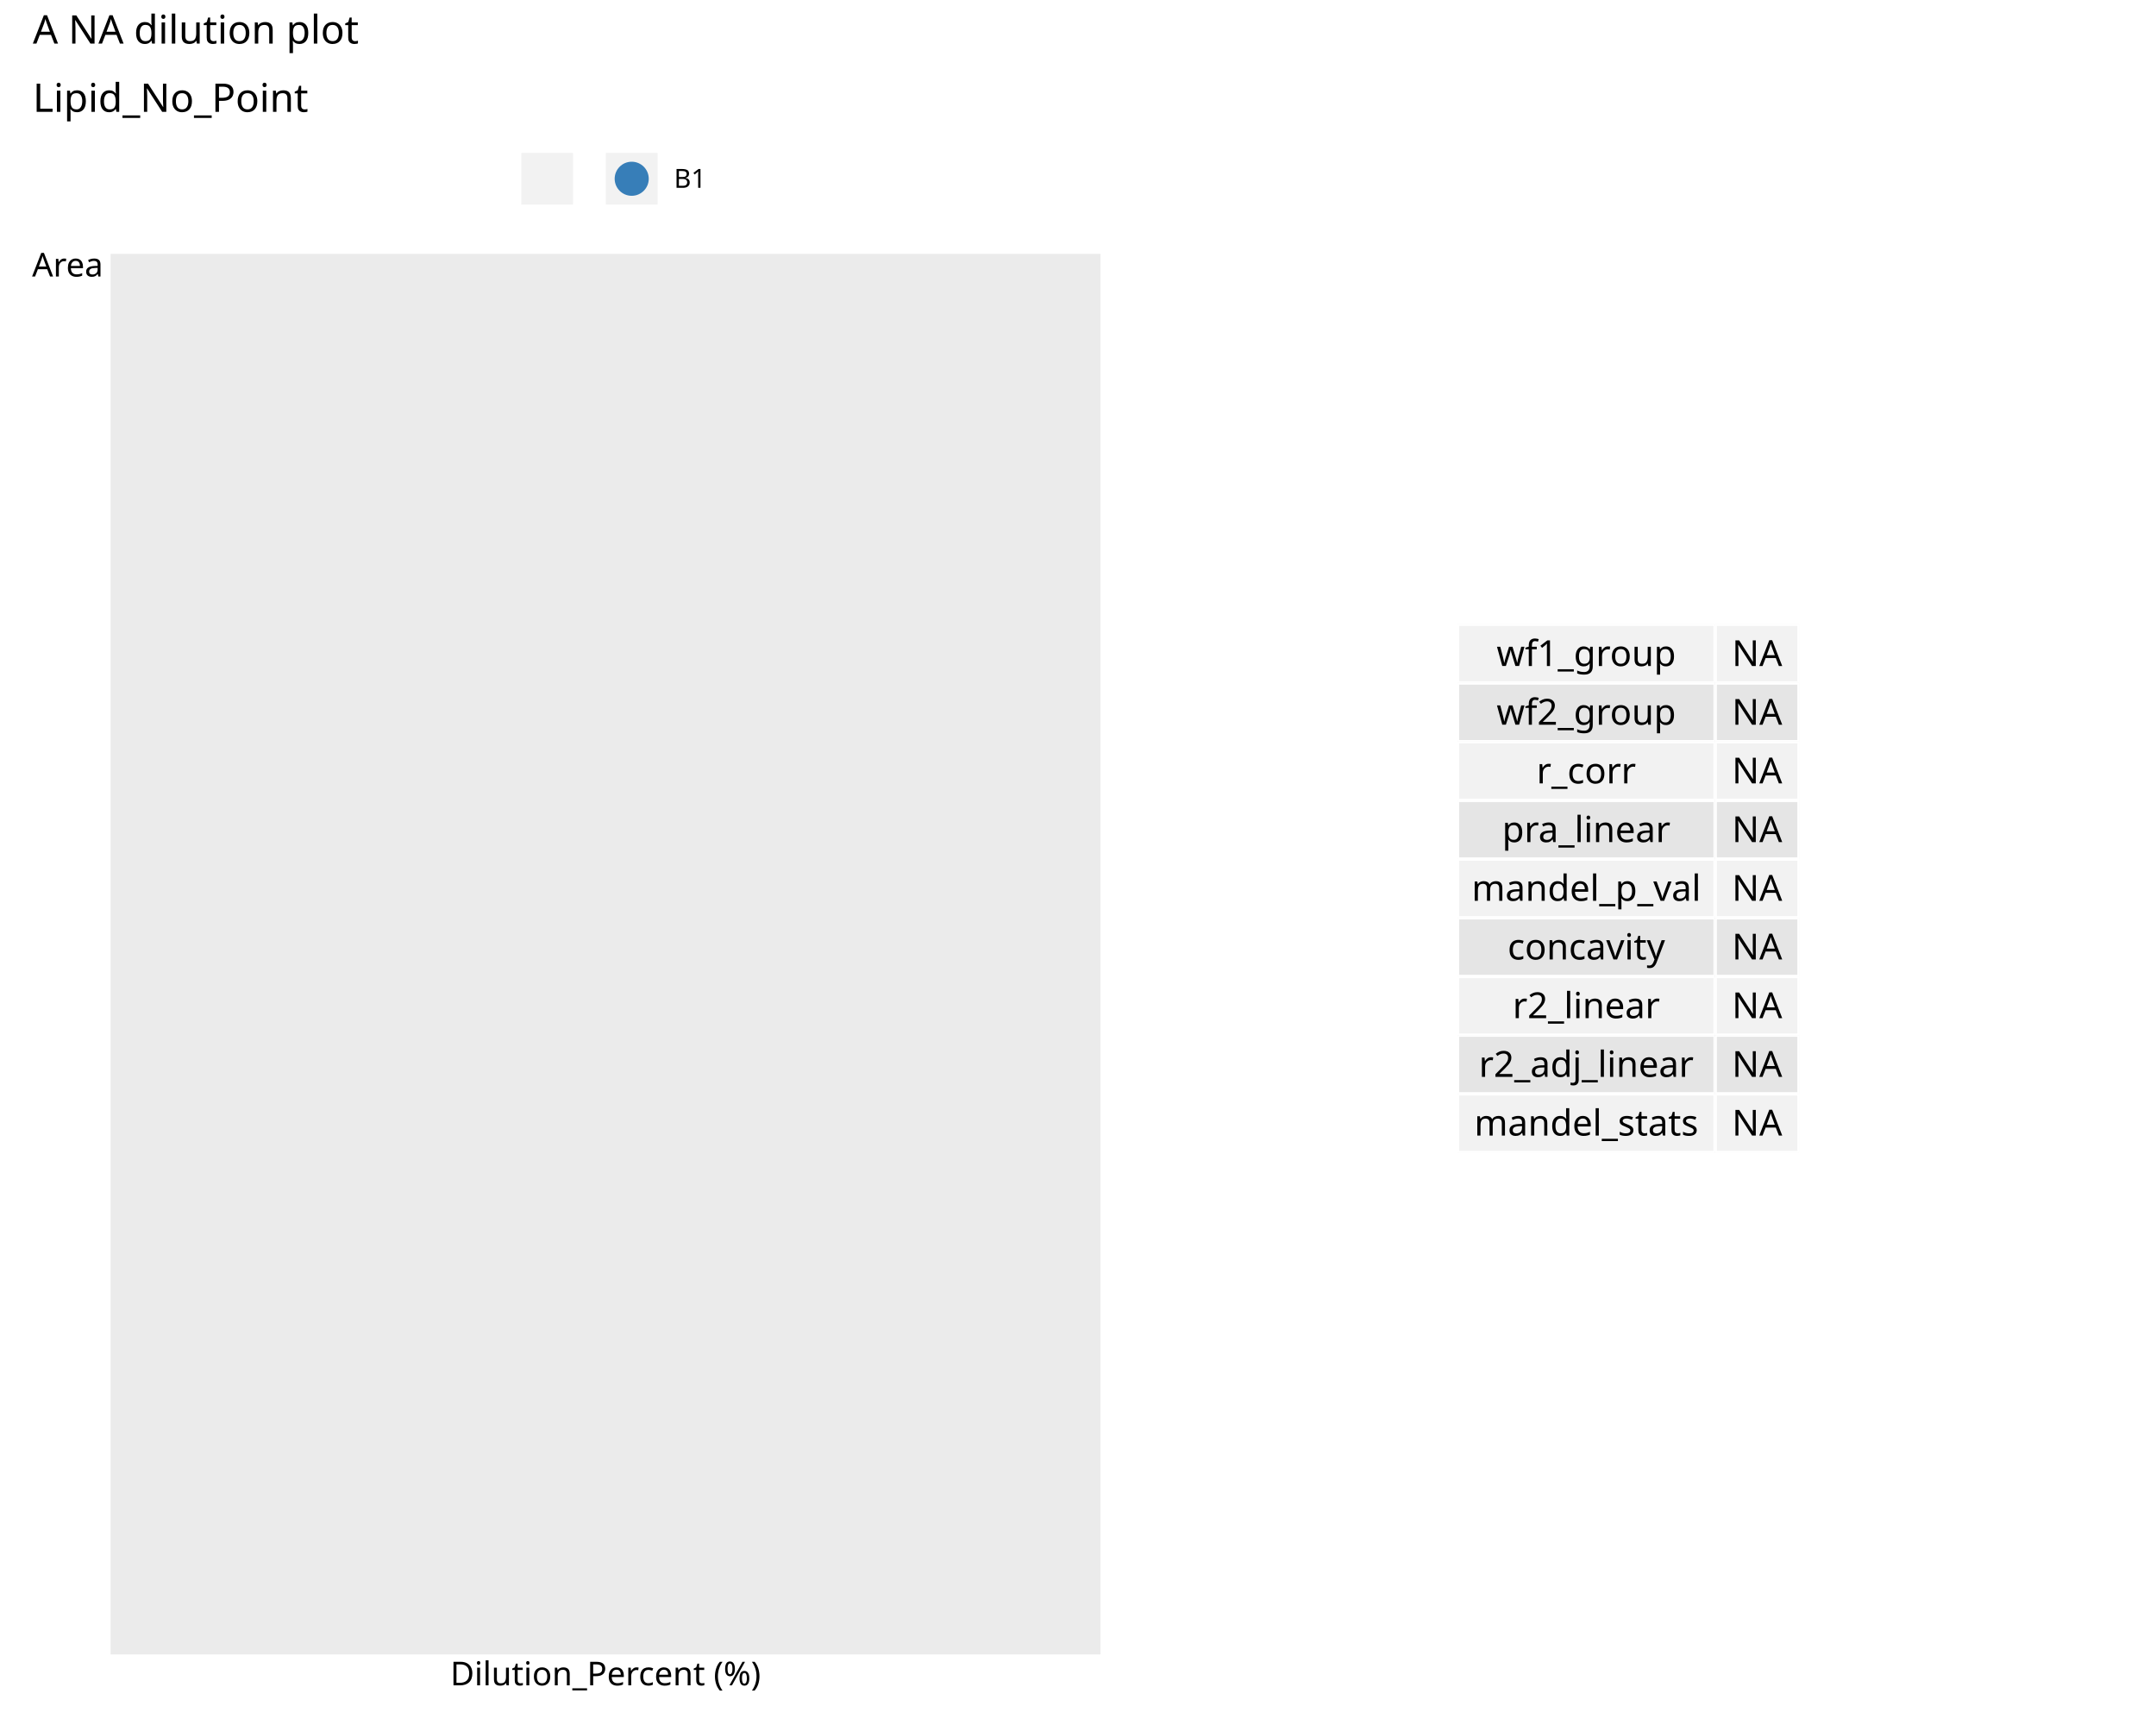
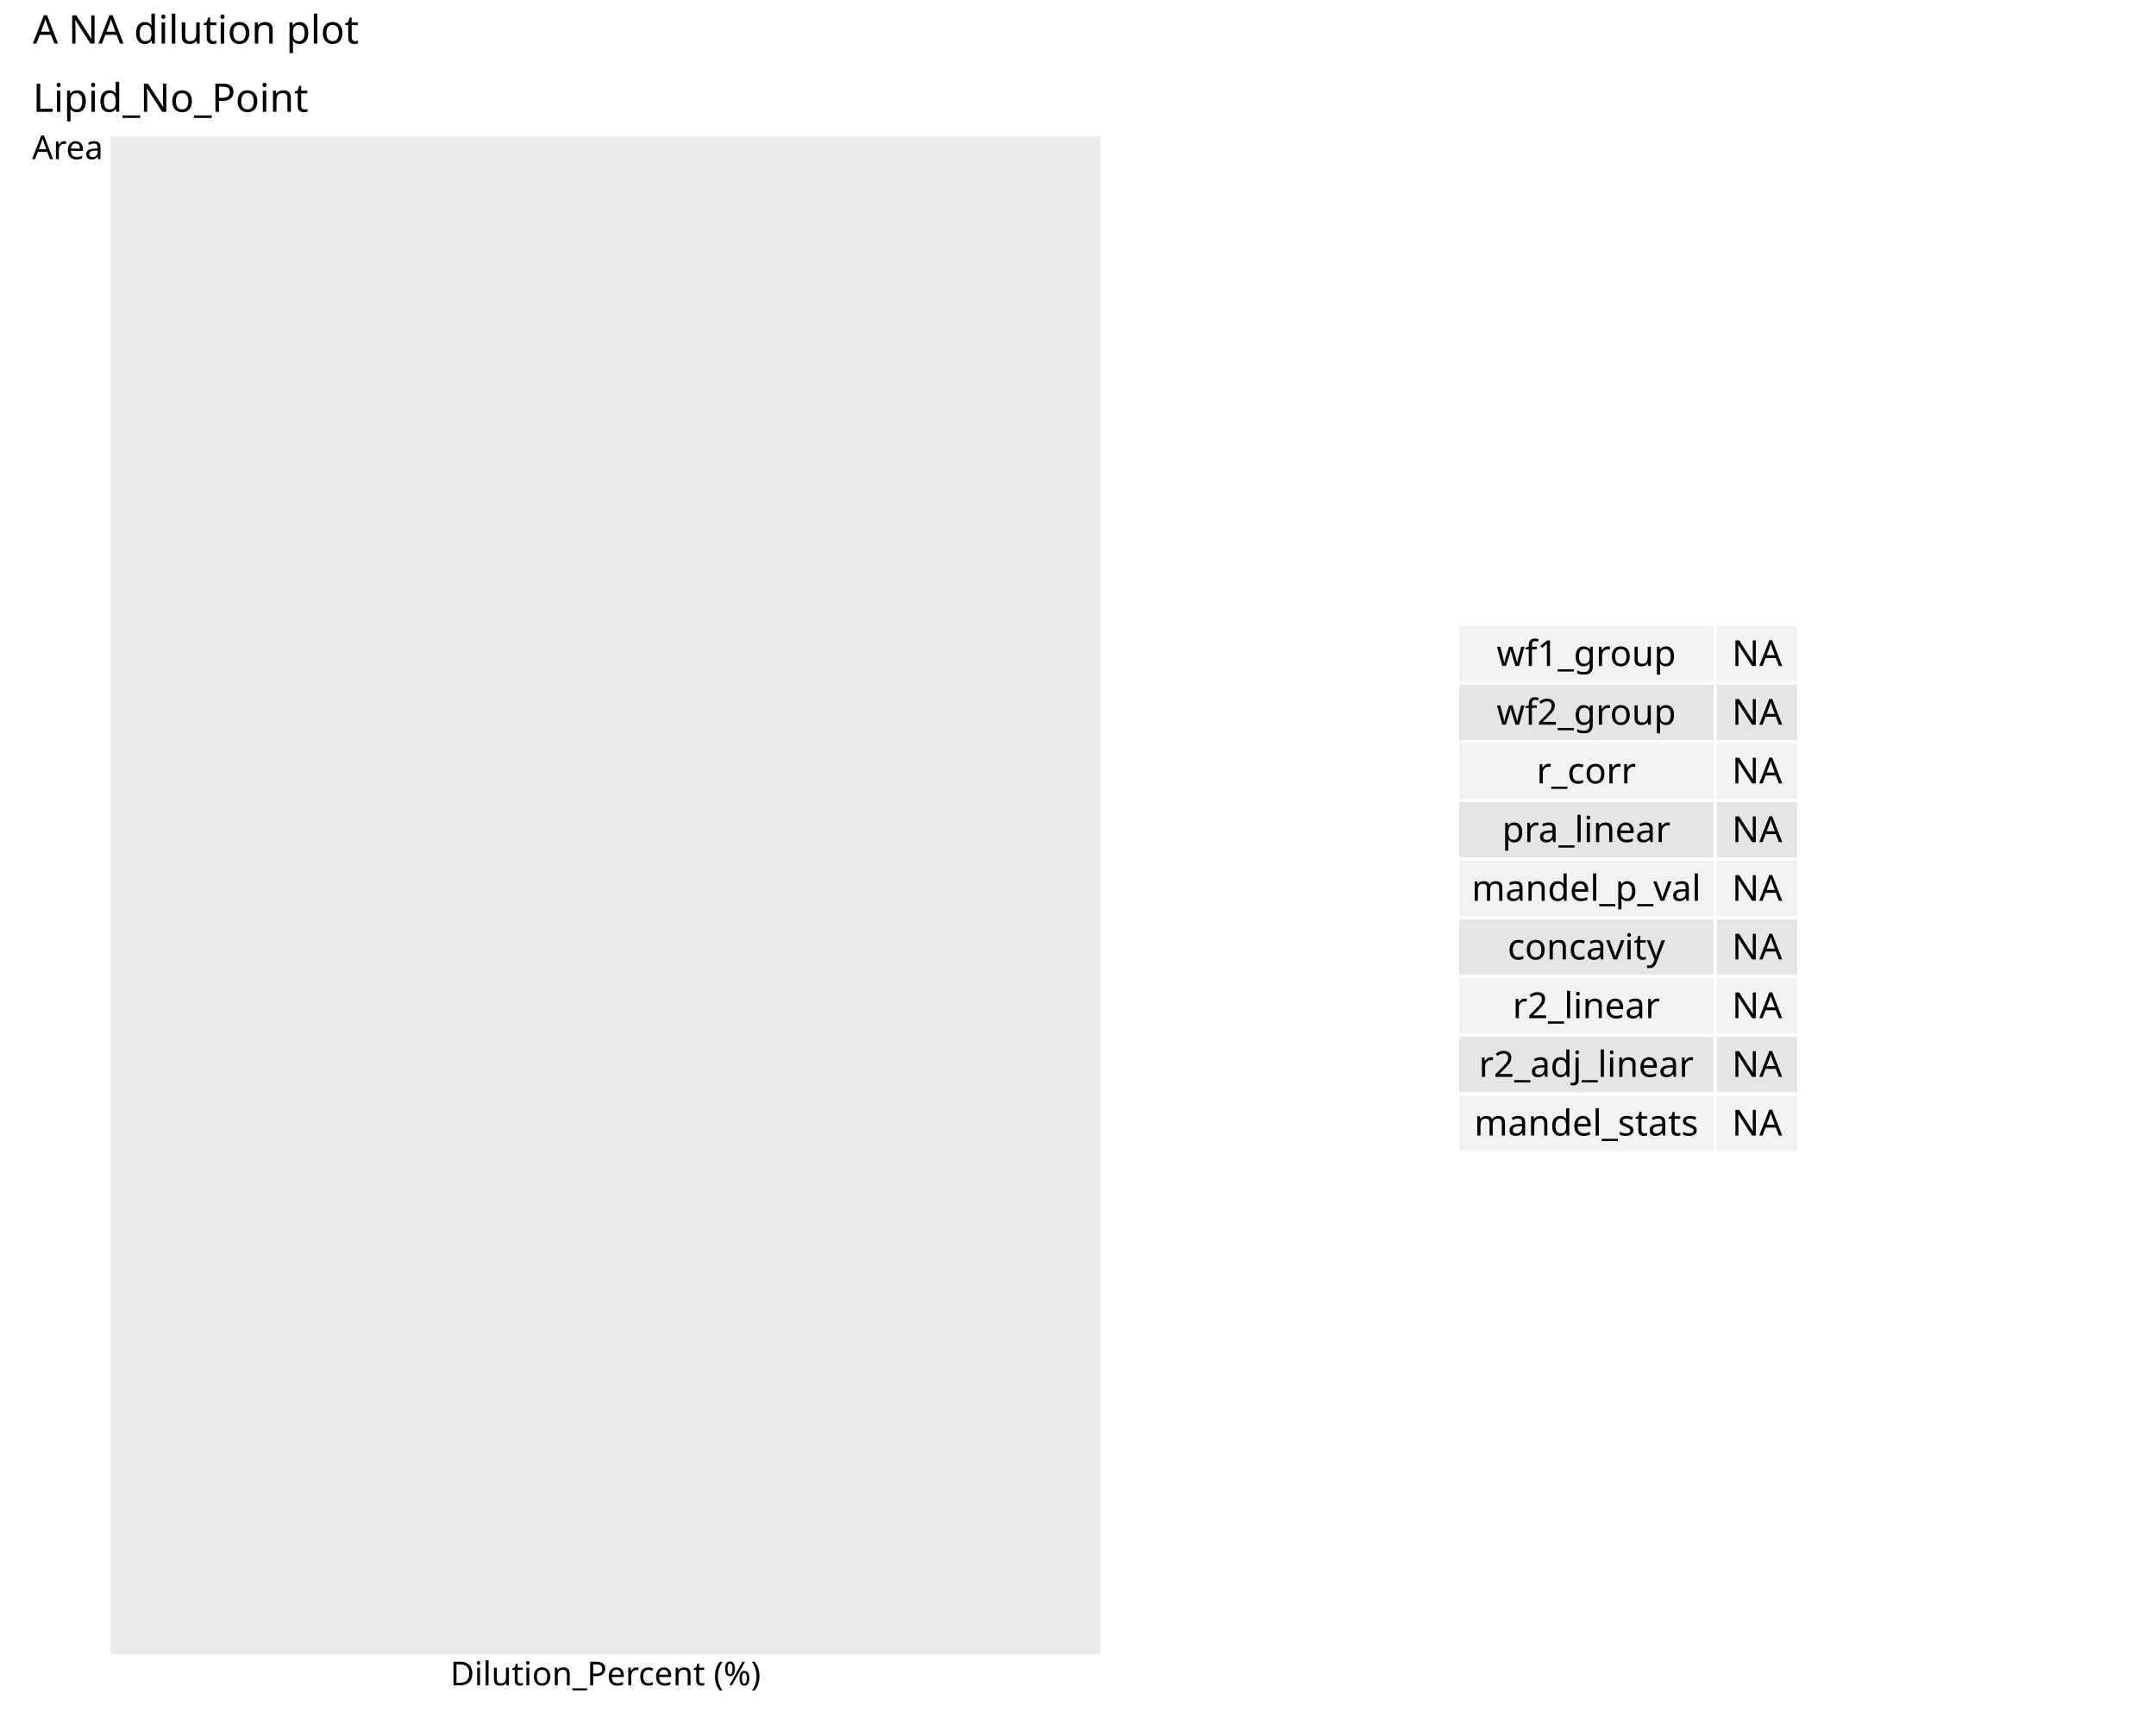
<svg xmlns="http://www.w3.org/2000/svg" class="svglite" data-engine-version="2.0" width="720.00pt" height="576.00pt" viewBox="0 0 720.00 576.00">
  <defs>
    <style type="text/css">
    .svglite line, .svglite polyline, .svglite polygon, .svglite path, .svglite rect, .svglite circle {
      fill: none;
      stroke: #000000;
      stroke-linecap: round;
      stroke-linejoin: round;
      stroke-miterlimit: 10.00;
    }
  </style>
  </defs>
  <rect width="100%" height="100%" style="stroke: none; fill: #FFFFFF;" />
  <defs>
    <clipPath id="cpMC4wMHw3MjAuMDB8MC4wMHw1NzYuMDA=">
      <rect x="0.00" y="0.00" width="720.00" height="576.00" />
    </clipPath>
  </defs>
  <g clip-path="url(#cpMC4wMHw3MjAuMDB8MC4wMHw1NzYuMDA=)">
    <rect x="0.00" y="0.00" width="720.00" height="576.00" style="stroke-width: 1.07; stroke: #FFFFFF; fill: #FFFFFF;" />
  </g>
  <defs>
    <clipPath id="cpMzcyLjk5fDcxNC41MnwyMi43OHw1NzAuNTI=">
      <rect x="372.99" y="22.78" width="341.53" height="547.74" />
    </clipPath>
  </defs>
  <g clip-path="url(#cpMzcyLjk5fDcxNC41MnwyMi43OHw1NzAuNTI=)">
    <rect x="372.99" y="22.78" width="341.53" height="547.74" style="stroke-width: 1.07; stroke: #FFFFFF; fill: #FFFFFF;" />
  </g>
  <g clip-path="url(#cpMC4wMHw3MjAuMDB8MC4wMHw1NzYuMDA=)">
</g>
  <defs>
    <clipPath id="cpNS40OHwzNzIuOTl8MjIuNzh8NTcwLjUy">
      <rect x="5.48" y="22.78" width="367.51" height="547.74" />
    </clipPath>
  </defs>
  <g clip-path="url(#cpNS40OHwzNzIuOTl8MjIuNzh8NTcwLjUy)">
    <rect x="5.48" y="22.78" width="367.51" height="547.74" style="stroke-width: 1.07; stroke: #FFFFFF; fill: #FFFFFF;" />
  </g>
  <g clip-path="url(#cpMC4wMHw3MjAuMDB8MC4wMHw1NzYuMDA=)">
</g>
  <defs>
-     <clipPath id="cpMzYuOTR8MzY3LjUxfDg0Ljc2fDU1Mi40NQ==">
-       <rect x="36.94" y="84.76" width="330.57" height="467.68" />
-     </clipPath>
-   </defs>
-   <g clip-path="url(#cpMzYuOTR8MzY3LjUxfDg0Ljc2fDU1Mi40NQ==)">
-     <rect x="36.94" y="84.76" width="330.57" height="467.68" style="stroke-width: 1.07; stroke: none; fill: #EBEBEB;" />
+     <clipPath id="cpMzYuOTR8MzY3LjUxfDQ1LjU3fDU1Mi40NQ==">
+       <rect x="36.94" y="45.57" width="330.57" height="506.88" />
+     </clipPath>
+   </defs>
+   <g clip-path="url(#cpMzYuOTR8MzY3LjUxfDQ1LjU3fDU1Mi40NQ==)">
+     <rect x="36.94" y="45.57" width="330.57" height="506.88" style="stroke-width: 1.07; stroke: none; fill: #EBEBEB;" />
  </g>
  <g clip-path="url(#cpMC4wMHw3MjAuMDB8MC4wMHw1NzYuMDA=)">
    <text x="202.22" y="562.76" text-anchor="middle" style="font-size: 11.00px; font-family: sans;" textLength="100.88px" lengthAdjust="spacingAndGlyphs">Dilution_Percent (%)</text>
-     <text x="22.58" y="92.33" text-anchor="middle" style="font-size: 11.00px; font-family: sans;" textLength="23.24px" lengthAdjust="spacingAndGlyphs">Area</text>
-     <rect x="163.12" y="45.57" width="78.20" height="28.24" style="stroke-width: 1.07; stroke: none; fill: #FFFFFF;" />
-     <rect x="174.08" y="51.05" width="17.28" height="17.28" style="stroke-width: 1.07; stroke: none; fill: #F2F2F2;" />
-     <rect x="202.32" y="51.05" width="17.28" height="17.28" style="stroke-width: 1.07; stroke: none; fill: #F2F2F2;" />
-     <circle cx="210.96" cy="59.69" r="5.69" style="stroke-width: 0.71; stroke: none; fill: #377EB8;" />
-     <text x="225.08" y="62.71" style="font-size: 8.80px; font-family: sans;" textLength="10.77px" lengthAdjust="spacingAndGlyphs">B1</text>
+     <text x="22.58" y="53.14" text-anchor="middle" style="font-size: 11.00px; font-family: sans;" textLength="23.24px" lengthAdjust="spacingAndGlyphs">Area</text>
    <text x="10.96" y="37.35" style="font-size: 13.20px; font-family: sans;" textLength="89.54px" lengthAdjust="spacingAndGlyphs">Lipid_No_Point</text>
  </g>
  <defs>
-     <clipPath id="cpMzc4LjQ3fDcwOS4wNHw4NC43Nnw1NTIuNDU=">
-       <rect x="378.47" y="84.76" width="330.57" height="467.68" />
-     </clipPath>
-   </defs>
-   <g clip-path="url(#cpMzc4LjQ3fDcwOS4wNHw4NC43Nnw1NTIuNDU=)">
+     <clipPath id="cpMzc4LjQ3fDcwOS4wNHw0NS41N3w1NTIuNDU=">
+       <rect x="378.47" y="45.57" width="330.57" height="506.88" />
+     </clipPath>
+   </defs>
+   <g clip-path="url(#cpMzc4LjQ3fDcwOS4wNHw0NS41N3w1NTIuNDU=)">
</g>
  <g clip-path="url(#cpMC4wMHw3MjAuMDB8MC4wMHw1NzYuMDA=)">
</g>
  <g clip-path="url(#cpMzcyLjk5fDcxNC41MnwyMi43OHw1NzAuNTI=)">
</g>
  <defs>
    <clipPath id="cpNDg2LjcxfDU3Mi43OHwyMDguNDd8MjI4LjA2">
      <rect x="486.71" y="208.47" width="86.07" height="19.60" />
    </clipPath>
  </defs>
  <g clip-path="url(#cpNDg2LjcxfDU3Mi43OHwyMDguNDd8MjI4LjA2)">
    <rect x="486.71" y="208.47" width="86.07" height="19.60" style="stroke-width: 1.12; stroke: #FFFFFF; fill: #F2F2F2;" />
  </g>
  <g clip-path="url(#cpMzcyLjk5fDcxNC41MnwyMi43OHw1NzAuNTI=)">
</g>
  <defs>
    <clipPath id="cpNDg2LjcxfDU3Mi43OHwyMjguMDZ8MjQ3LjY2">
      <rect x="486.71" y="228.06" width="86.07" height="19.60" />
    </clipPath>
  </defs>
  <g clip-path="url(#cpNDg2LjcxfDU3Mi43OHwyMjguMDZ8MjQ3LjY2)">
    <rect x="486.71" y="228.06" width="86.07" height="19.60" style="stroke-width: 1.12; stroke: #FFFFFF; fill: #E5E5E5;" />
  </g>
  <g clip-path="url(#cpMzcyLjk5fDcxNC41MnwyMi43OHw1NzAuNTI=)">
</g>
  <defs>
    <clipPath id="cpNDg2LjcxfDU3Mi43OHwyNDcuNjZ8MjY3LjI2">
      <rect x="486.71" y="247.66" width="86.07" height="19.60" />
    </clipPath>
  </defs>
  <g clip-path="url(#cpNDg2LjcxfDU3Mi43OHwyNDcuNjZ8MjY3LjI2)">
    <rect x="486.71" y="247.66" width="86.07" height="19.60" style="stroke-width: 1.12; stroke: #FFFFFF; fill: #F2F2F2;" />
  </g>
  <g clip-path="url(#cpMzcyLjk5fDcxNC41MnwyMi43OHw1NzAuNTI=)">
</g>
  <defs>
    <clipPath id="cpNDg2LjcxfDU3Mi43OHwyNjcuMjZ8Mjg2Ljg1">
      <rect x="486.71" y="267.26" width="86.07" height="19.60" />
    </clipPath>
  </defs>
  <g clip-path="url(#cpNDg2LjcxfDU3Mi43OHwyNjcuMjZ8Mjg2Ljg1)">
    <rect x="486.71" y="267.26" width="86.07" height="19.60" style="stroke-width: 1.12; stroke: #FFFFFF; fill: #E5E5E5;" />
  </g>
  <g clip-path="url(#cpMzcyLjk5fDcxNC41MnwyMi43OHw1NzAuNTI=)">
</g>
  <defs>
    <clipPath id="cpNDg2LjcxfDU3Mi43OHwyODYuODV8MzA2LjQ1">
      <rect x="486.71" y="286.85" width="86.07" height="19.60" />
    </clipPath>
  </defs>
  <g clip-path="url(#cpNDg2LjcxfDU3Mi43OHwyODYuODV8MzA2LjQ1)">
    <rect x="486.71" y="286.85" width="86.07" height="19.60" style="stroke-width: 1.12; stroke: #FFFFFF; fill: #F2F2F2;" />
  </g>
  <g clip-path="url(#cpMzcyLjk5fDcxNC41MnwyMi43OHw1NzAuNTI=)">
</g>
  <defs>
    <clipPath id="cpNDg2LjcxfDU3Mi43OHwzMDYuNDV8MzI2LjA1">
      <rect x="486.71" y="306.45" width="86.07" height="19.60" />
    </clipPath>
  </defs>
  <g clip-path="url(#cpNDg2LjcxfDU3Mi43OHwzMDYuNDV8MzI2LjA1)">
    <rect x="486.71" y="306.45" width="86.07" height="19.60" style="stroke-width: 1.12; stroke: #FFFFFF; fill: #E5E5E5;" />
  </g>
  <g clip-path="url(#cpMzcyLjk5fDcxNC41MnwyMi43OHw1NzAuNTI=)">
</g>
  <defs>
    <clipPath id="cpNDg2LjcxfDU3Mi43OHwzMjYuMDV8MzQ1LjY0">
      <rect x="486.71" y="326.05" width="86.07" height="19.60" />
    </clipPath>
  </defs>
  <g clip-path="url(#cpNDg2LjcxfDU3Mi43OHwzMjYuMDV8MzQ1LjY0)">
    <rect x="486.71" y="326.05" width="86.07" height="19.60" style="stroke-width: 1.12; stroke: #FFFFFF; fill: #F2F2F2;" />
  </g>
  <g clip-path="url(#cpMzcyLjk5fDcxNC41MnwyMi43OHw1NzAuNTI=)">
</g>
  <defs>
    <clipPath id="cpNDg2LjcxfDU3Mi43OHwzNDUuNjR8MzY1LjI0">
      <rect x="486.71" y="345.64" width="86.07" height="19.60" />
    </clipPath>
  </defs>
  <g clip-path="url(#cpNDg2LjcxfDU3Mi43OHwzNDUuNjR8MzY1LjI0)">
    <rect x="486.71" y="345.64" width="86.07" height="19.60" style="stroke-width: 1.12; stroke: #FFFFFF; fill: #E5E5E5;" />
  </g>
  <g clip-path="url(#cpMzcyLjk5fDcxNC41MnwyMi43OHw1NzAuNTI=)">
</g>
  <defs>
    <clipPath id="cpNDg2LjcxfDU3Mi43OHwzNjUuMjR8Mzg0Ljg0">
      <rect x="486.71" y="365.24" width="86.07" height="19.60" />
    </clipPath>
  </defs>
  <g clip-path="url(#cpNDg2LjcxfDU3Mi43OHwzNjUuMjR8Mzg0Ljg0)">
    <rect x="486.71" y="365.24" width="86.07" height="19.60" style="stroke-width: 1.12; stroke: #FFFFFF; fill: #F2F2F2;" />
  </g>
  <g clip-path="url(#cpMzcyLjk5fDcxNC41MnwyMi43OHw1NzAuNTI=)">
</g>
  <defs>
    <clipPath id="cpNTcyLjc4fDYwMC44MHwyMDguNDd8MjI4LjA2">
      <rect x="572.78" y="208.47" width="28.01" height="19.60" />
    </clipPath>
  </defs>
  <g clip-path="url(#cpNTcyLjc4fDYwMC44MHwyMDguNDd8MjI4LjA2)">
    <rect x="572.78" y="208.47" width="28.01" height="19.60" style="stroke-width: 1.12; stroke: #FFFFFF; fill: #F2F2F2;" />
  </g>
  <g clip-path="url(#cpMzcyLjk5fDcxNC41MnwyMi43OHw1NzAuNTI=)">
</g>
  <defs>
    <clipPath id="cpNTcyLjc4fDYwMC44MHwyMjguMDZ8MjQ3LjY2">
      <rect x="572.78" y="228.06" width="28.01" height="19.60" />
    </clipPath>
  </defs>
  <g clip-path="url(#cpNTcyLjc4fDYwMC44MHwyMjguMDZ8MjQ3LjY2)">
    <rect x="572.78" y="228.06" width="28.01" height="19.60" style="stroke-width: 1.12; stroke: #FFFFFF; fill: #E5E5E5;" />
  </g>
  <g clip-path="url(#cpMzcyLjk5fDcxNC41MnwyMi43OHw1NzAuNTI=)">
</g>
  <defs>
    <clipPath id="cpNTcyLjc4fDYwMC44MHwyNDcuNjZ8MjY3LjI2">
      <rect x="572.78" y="247.66" width="28.01" height="19.60" />
    </clipPath>
  </defs>
  <g clip-path="url(#cpNTcyLjc4fDYwMC44MHwyNDcuNjZ8MjY3LjI2)">
    <rect x="572.78" y="247.66" width="28.01" height="19.60" style="stroke-width: 1.12; stroke: #FFFFFF; fill: #F2F2F2;" />
  </g>
  <g clip-path="url(#cpMzcyLjk5fDcxNC41MnwyMi43OHw1NzAuNTI=)">
</g>
  <defs>
    <clipPath id="cpNTcyLjc4fDYwMC44MHwyNjcuMjZ8Mjg2Ljg1">
      <rect x="572.78" y="267.26" width="28.01" height="19.60" />
    </clipPath>
  </defs>
  <g clip-path="url(#cpNTcyLjc4fDYwMC44MHwyNjcuMjZ8Mjg2Ljg1)">
    <rect x="572.78" y="267.26" width="28.01" height="19.60" style="stroke-width: 1.12; stroke: #FFFFFF; fill: #E5E5E5;" />
  </g>
  <g clip-path="url(#cpMzcyLjk5fDcxNC41MnwyMi43OHw1NzAuNTI=)">
</g>
  <defs>
    <clipPath id="cpNTcyLjc4fDYwMC44MHwyODYuODV8MzA2LjQ1">
      <rect x="572.78" y="286.85" width="28.01" height="19.60" />
    </clipPath>
  </defs>
  <g clip-path="url(#cpNTcyLjc4fDYwMC44MHwyODYuODV8MzA2LjQ1)">
    <rect x="572.78" y="286.85" width="28.01" height="19.60" style="stroke-width: 1.12; stroke: #FFFFFF; fill: #F2F2F2;" />
  </g>
  <g clip-path="url(#cpMzcyLjk5fDcxNC41MnwyMi43OHw1NzAuNTI=)">
</g>
  <defs>
    <clipPath id="cpNTcyLjc4fDYwMC44MHwzMDYuNDV8MzI2LjA1">
      <rect x="572.78" y="306.45" width="28.01" height="19.60" />
    </clipPath>
  </defs>
  <g clip-path="url(#cpNTcyLjc4fDYwMC44MHwzMDYuNDV8MzI2LjA1)">
    <rect x="572.78" y="306.45" width="28.01" height="19.60" style="stroke-width: 1.12; stroke: #FFFFFF; fill: #E5E5E5;" />
  </g>
  <g clip-path="url(#cpMzcyLjk5fDcxNC41MnwyMi43OHw1NzAuNTI=)">
</g>
  <defs>
    <clipPath id="cpNTcyLjc4fDYwMC44MHwzMjYuMDV8MzQ1LjY0">
      <rect x="572.78" y="326.05" width="28.01" height="19.60" />
    </clipPath>
  </defs>
  <g clip-path="url(#cpNTcyLjc4fDYwMC44MHwzMjYuMDV8MzQ1LjY0)">
    <rect x="572.78" y="326.05" width="28.01" height="19.60" style="stroke-width: 1.12; stroke: #FFFFFF; fill: #F2F2F2;" />
  </g>
  <g clip-path="url(#cpMzcyLjk5fDcxNC41MnwyMi43OHw1NzAuNTI=)">
</g>
  <defs>
    <clipPath id="cpNTcyLjc4fDYwMC44MHwzNDUuNjR8MzY1LjI0">
      <rect x="572.78" y="345.64" width="28.01" height="19.60" />
    </clipPath>
  </defs>
  <g clip-path="url(#cpNTcyLjc4fDYwMC44MHwzNDUuNjR8MzY1LjI0)">
    <rect x="572.78" y="345.64" width="28.01" height="19.60" style="stroke-width: 1.12; stroke: #FFFFFF; fill: #E5E5E5;" />
  </g>
  <g clip-path="url(#cpMzcyLjk5fDcxNC41MnwyMi43OHw1NzAuNTI=)">
</g>
  <defs>
    <clipPath id="cpNTcyLjc4fDYwMC44MHwzNjUuMjR8Mzg0Ljg0">
      <rect x="572.78" y="365.24" width="28.01" height="19.60" />
    </clipPath>
  </defs>
  <g clip-path="url(#cpNTcyLjc4fDYwMC44MHwzNjUuMjR8Mzg0Ljg0)">
    <rect x="572.78" y="365.24" width="28.01" height="19.60" style="stroke-width: 1.12; stroke: #FFFFFF; fill: #F2F2F2;" />
  </g>
  <g clip-path="url(#cpMzcyLjk5fDcxNC41MnwyMi43OHw1NzAuNTI=)">
</g>
  <g clip-path="url(#cpNDg2LjcxfDU3Mi43OHwyMDguNDd8MjI4LjA2)">
    <text x="529.75" y="222.39" text-anchor="middle" style="font-size: 12.00px; font-family: sans;" textLength="56.04px" lengthAdjust="spacingAndGlyphs">wf1_group</text>
  </g>
  <g clip-path="url(#cpMzcyLjk5fDcxNC41MnwyMi43OHw1NzAuNTI=)">
</g>
  <g clip-path="url(#cpNDg2LjcxfDU3Mi43OHwyMjguMDZ8MjQ3LjY2)">
    <text x="529.75" y="241.99" text-anchor="middle" style="font-size: 12.00px; font-family: sans;" textLength="56.04px" lengthAdjust="spacingAndGlyphs">wf2_group</text>
  </g>
  <g clip-path="url(#cpMzcyLjk5fDcxNC41MnwyMi43OHw1NzAuNTI=)">
</g>
  <g clip-path="url(#cpNDg2LjcxfDU3Mi43OHwyNDcuNjZ8MjY3LjI2)">
    <text x="529.75" y="261.59" text-anchor="middle" style="font-size: 12.00px; font-family: sans;" textLength="31.34px" lengthAdjust="spacingAndGlyphs">r_corr</text>
  </g>
  <g clip-path="url(#cpMzcyLjk5fDcxNC41MnwyMi43OHw1NzAuNTI=)">
</g>
  <g clip-path="url(#cpNDg2LjcxfDU3Mi43OHwyNjcuMjZ8Mjg2Ljg1)">
    <text x="529.75" y="281.18" text-anchor="middle" style="font-size: 12.00px; font-family: sans;" textLength="53.37px" lengthAdjust="spacingAndGlyphs">pra_linear</text>
  </g>
  <g clip-path="url(#cpMzcyLjk5fDcxNC41MnwyMi43OHw1NzAuNTI=)">
</g>
  <g clip-path="url(#cpNDg2LjcxfDU3Mi43OHwyODYuODV8MzA2LjQ1)">
    <text x="529.75" y="300.78" text-anchor="middle" style="font-size: 12.00px; font-family: sans;" textLength="74.73px" lengthAdjust="spacingAndGlyphs">mandel_p_val</text>
  </g>
  <g clip-path="url(#cpMzcyLjk5fDcxNC41MnwyMi43OHw1NzAuNTI=)">
</g>
  <g clip-path="url(#cpNDg2LjcxfDU3Mi43OHwzMDYuNDV8MzI2LjA1)">
    <text x="529.75" y="320.38" text-anchor="middle" style="font-size: 12.00px; font-family: sans;" textLength="50.04px" lengthAdjust="spacingAndGlyphs">concavity</text>
  </g>
  <g clip-path="url(#cpMzcyLjk5fDcxNC41MnwyMi43OHw1NzAuNTI=)">
</g>
  <g clip-path="url(#cpNDg2LjcxfDU3Mi43OHwzMjYuMDV8MzQ1LjY0)">
    <text x="529.75" y="339.98" text-anchor="middle" style="font-size: 12.00px; font-family: sans;" textLength="46.69px" lengthAdjust="spacingAndGlyphs">r2_linear</text>
  </g>
  <g clip-path="url(#cpMzcyLjk5fDcxNC41MnwyMi43OHw1NzAuNTI=)">
</g>
  <g clip-path="url(#cpNDg2LjcxfDU3Mi43OHwzNDUuNjR8MzY1LjI0)">
    <text x="529.75" y="359.57" text-anchor="middle" style="font-size: 12.00px; font-family: sans;" textLength="69.38px" lengthAdjust="spacingAndGlyphs">r2_adj_linear</text>
  </g>
  <g clip-path="url(#cpMzcyLjk5fDcxNC41MnwyMi43OHw1NzAuNTI=)">
</g>
  <g clip-path="url(#cpNDg2LjcxfDU3Mi43OHwzNjUuMjR8Mzg0Ljg0)">
    <text x="529.75" y="379.17" text-anchor="middle" style="font-size: 12.00px; font-family: sans;" textLength="71.39px" lengthAdjust="spacingAndGlyphs">mandel_stats</text>
  </g>
  <g clip-path="url(#cpMzcyLjk5fDcxNC41MnwyMi43OHw1NzAuNTI=)">
</g>
  <g clip-path="url(#cpNTcyLjc4fDYwMC44MHwyMDguNDd8MjI4LjA2)">
    <text x="586.79" y="222.39" text-anchor="middle" style="font-size: 12.00px; font-family: sans;" textLength="16.68px" lengthAdjust="spacingAndGlyphs">NA</text>
  </g>
  <g clip-path="url(#cpMzcyLjk5fDcxNC41MnwyMi43OHw1NzAuNTI=)">
</g>
  <g clip-path="url(#cpNTcyLjc4fDYwMC44MHwyMjguMDZ8MjQ3LjY2)">
    <text x="586.79" y="241.99" text-anchor="middle" style="font-size: 12.00px; font-family: sans;" textLength="16.68px" lengthAdjust="spacingAndGlyphs">NA</text>
  </g>
  <g clip-path="url(#cpMzcyLjk5fDcxNC41MnwyMi43OHw1NzAuNTI=)">
</g>
  <g clip-path="url(#cpNTcyLjc4fDYwMC44MHwyNDcuNjZ8MjY3LjI2)">
    <text x="586.79" y="261.59" text-anchor="middle" style="font-size: 12.00px; font-family: sans;" textLength="16.68px" lengthAdjust="spacingAndGlyphs">NA</text>
  </g>
  <g clip-path="url(#cpMzcyLjk5fDcxNC41MnwyMi43OHw1NzAuNTI=)">
</g>
  <g clip-path="url(#cpNTcyLjc4fDYwMC44MHwyNjcuMjZ8Mjg2Ljg1)">
    <text x="586.79" y="281.18" text-anchor="middle" style="font-size: 12.00px; font-family: sans;" textLength="16.68px" lengthAdjust="spacingAndGlyphs">NA</text>
  </g>
  <g clip-path="url(#cpMzcyLjk5fDcxNC41MnwyMi43OHw1NzAuNTI=)">
</g>
  <g clip-path="url(#cpNTcyLjc4fDYwMC44MHwyODYuODV8MzA2LjQ1)">
    <text x="586.79" y="300.78" text-anchor="middle" style="font-size: 12.00px; font-family: sans;" textLength="16.68px" lengthAdjust="spacingAndGlyphs">NA</text>
  </g>
  <g clip-path="url(#cpMzcyLjk5fDcxNC41MnwyMi43OHw1NzAuNTI=)">
</g>
  <g clip-path="url(#cpNTcyLjc4fDYwMC44MHwzMDYuNDV8MzI2LjA1)">
    <text x="586.79" y="320.38" text-anchor="middle" style="font-size: 12.00px; font-family: sans;" textLength="16.68px" lengthAdjust="spacingAndGlyphs">NA</text>
  </g>
  <g clip-path="url(#cpMzcyLjk5fDcxNC41MnwyMi43OHw1NzAuNTI=)">
</g>
  <g clip-path="url(#cpNTcyLjc4fDYwMC44MHwzMjYuMDV8MzQ1LjY0)">
    <text x="586.79" y="339.98" text-anchor="middle" style="font-size: 12.00px; font-family: sans;" textLength="16.68px" lengthAdjust="spacingAndGlyphs">NA</text>
  </g>
  <g clip-path="url(#cpMzcyLjk5fDcxNC41MnwyMi43OHw1NzAuNTI=)">
</g>
  <g clip-path="url(#cpNTcyLjc4fDYwMC44MHwzNDUuNjR8MzY1LjI0)">
    <text x="586.79" y="359.57" text-anchor="middle" style="font-size: 12.00px; font-family: sans;" textLength="16.68px" lengthAdjust="spacingAndGlyphs">NA</text>
  </g>
  <g clip-path="url(#cpMzcyLjk5fDcxNC41MnwyMi43OHw1NzAuNTI=)">
</g>
  <g clip-path="url(#cpNTcyLjc4fDYwMC44MHwzNjUuMjR8Mzg0Ljg0)">
    <text x="586.79" y="379.17" text-anchor="middle" style="font-size: 12.00px; font-family: sans;" textLength="16.68px" lengthAdjust="spacingAndGlyphs">NA</text>
  </g>
  <g clip-path="url(#cpMzcyLjk5fDcxNC41MnwyMi43OHw1NzAuNTI=)">
</g>
  <g clip-path="url(#cpMC4wMHw3MjAuMDB8MC4wMHw1NzYuMDA=)">
</g>
  <defs>
    <clipPath id="cpMzc4LjQ3fDcwOS4wNHwyOC4yNnw0NS41Nw==">
      <rect x="378.47" y="28.26" width="330.57" height="17.30" />
    </clipPath>
  </defs>
  <g clip-path="url(#cpMzc4LjQ3fDcwOS4wNHwyOC4yNnw0NS41Nw==)">
</g>
  <g clip-path="url(#cpMC4wMHw3MjAuMDB8MC4wMHw1NzYuMDA=)">
</g>
  <defs>
    <clipPath id="cpMzc4LjQ3fDcwOS4wNHw0NS41N3w0NS41Nw==">
      <rect x="378.47" y="45.57" width="330.57" height="0.00" />
    </clipPath>
  </defs>
  <g clip-path="url(#cpMzc4LjQ3fDcwOS4wNHw0NS41N3w0NS41Nw==)">
</g>
  <g clip-path="url(#cpMC4wMHw3MjAuMDB8MC4wMHw1NzYuMDA=)">
</g>
  <defs>
    <clipPath id="cpMzc4LjQ3fDcwOS4wNHw1NjUuMDR8NTY1LjA0">
      <rect x="378.47" y="565.04" width="330.57" height="0.00" />
    </clipPath>
  </defs>
  <g clip-path="url(#cpMzc4LjQ3fDcwOS4wNHw1NjUuMDR8NTY1LjA0)">
</g>
  <g clip-path="url(#cpMC4wMHw3MjAuMDB8MC4wMHw1NzYuMDA=)">
    <text x="10.96" y="14.56" style="font-size: 13.20px; font-family: sans;" textLength="101.26px" lengthAdjust="spacingAndGlyphs">A NA dilution plot</text>
  </g>
</svg>
